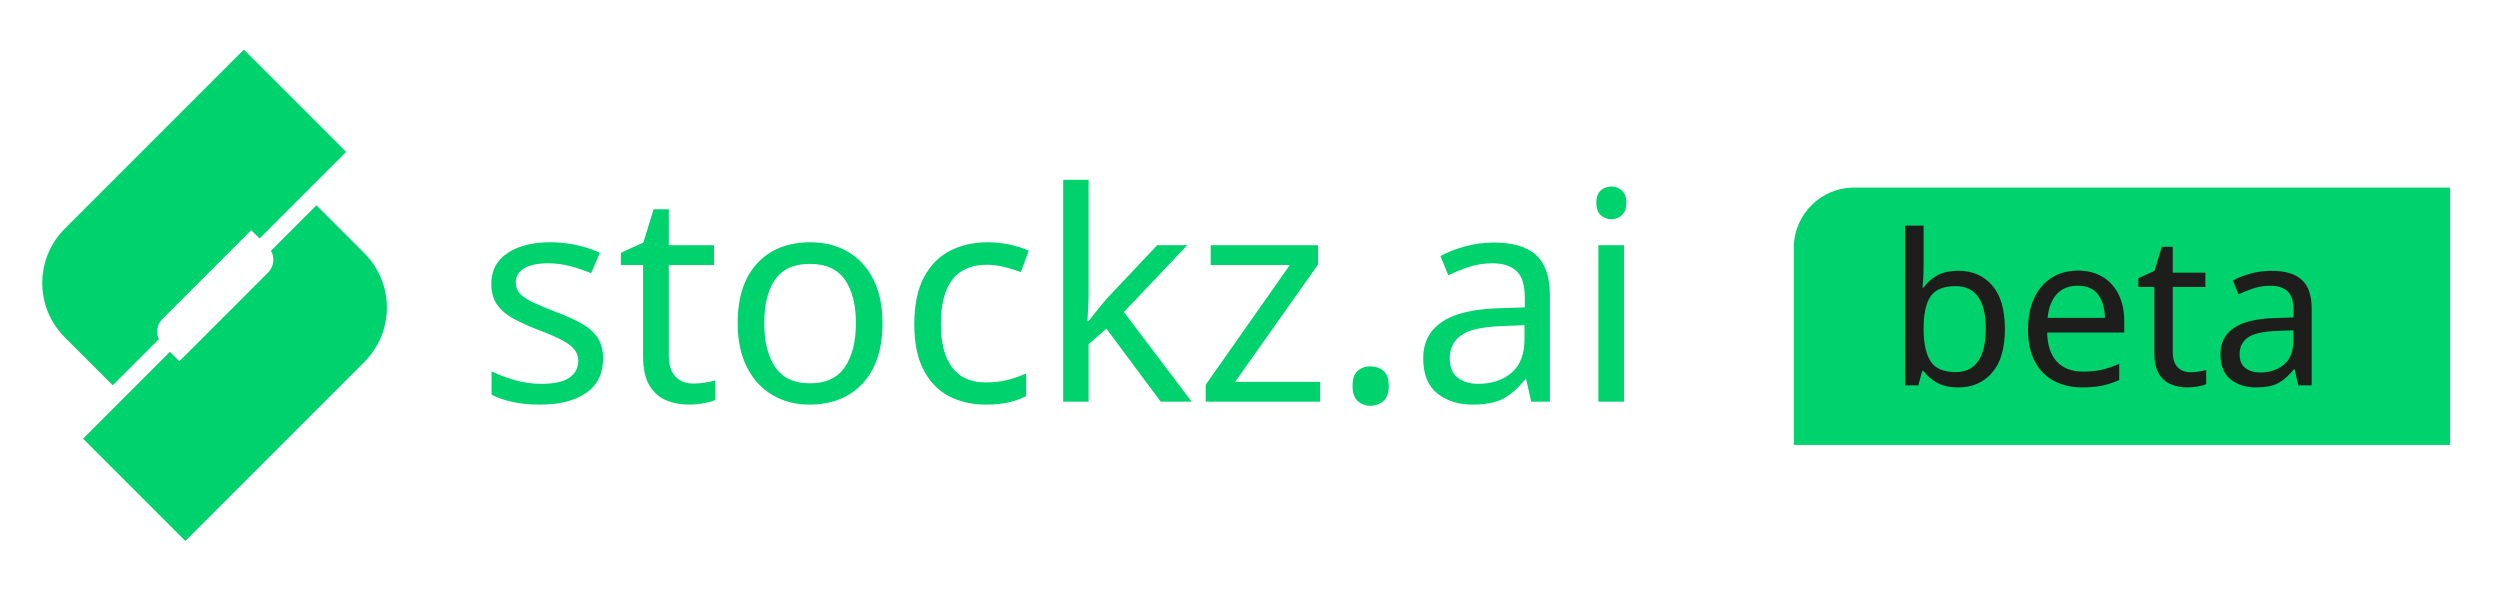
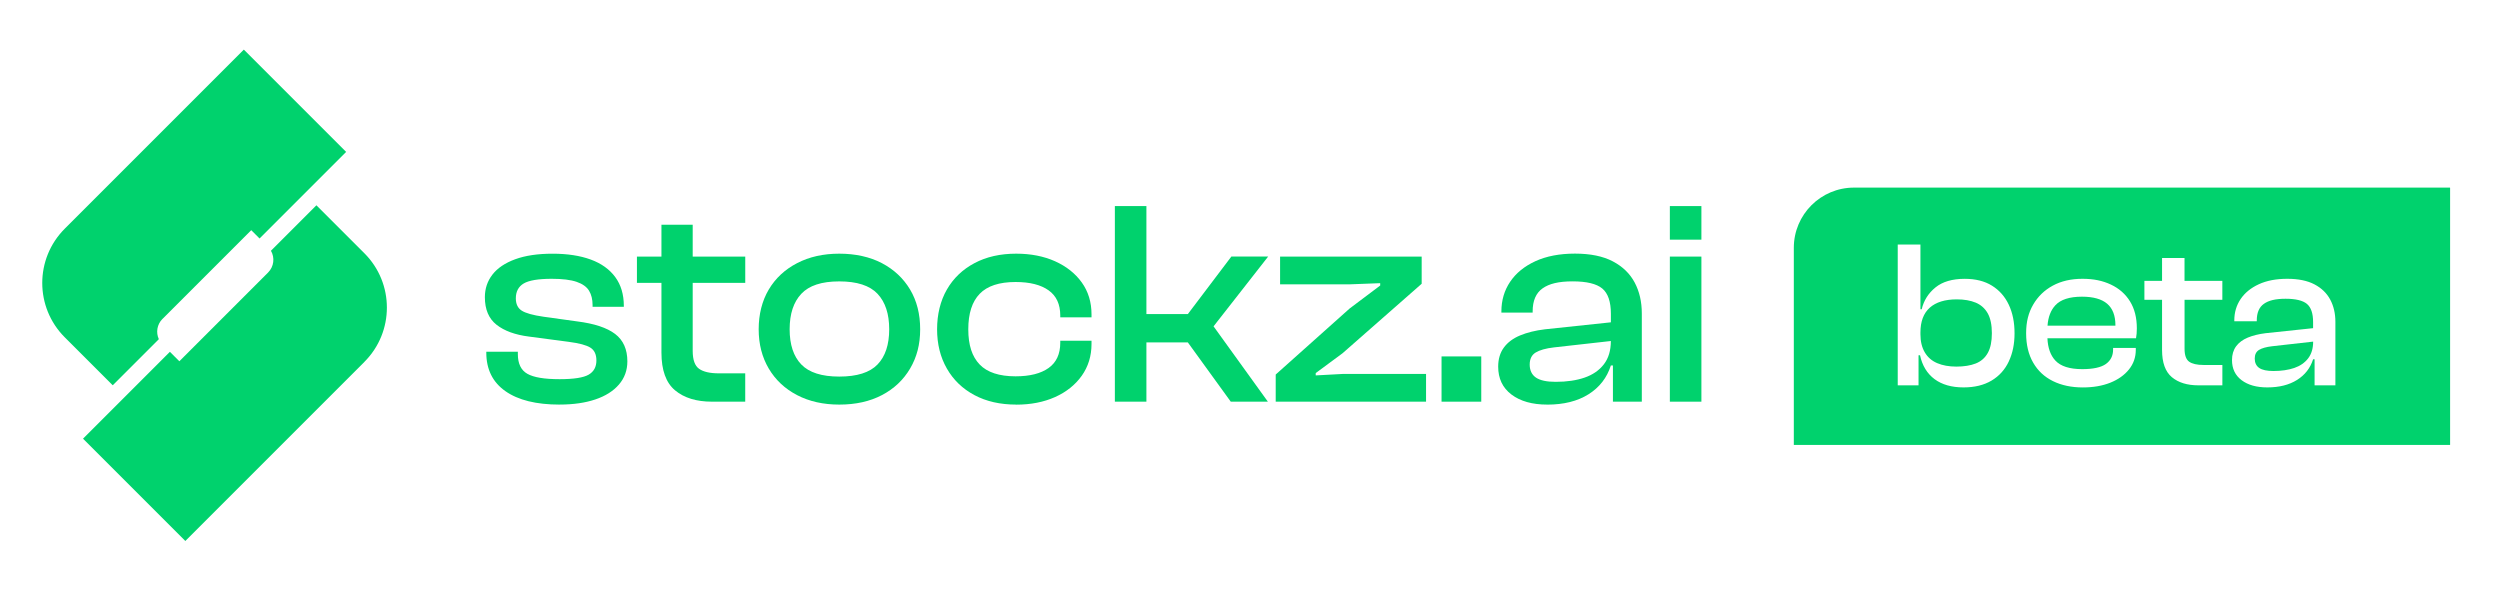
<svg xmlns="http://www.w3.org/2000/svg" id="Ebene_1" viewBox="0 0 856.72 202.38">
  <defs>
    <style>
      .cls-1 {
-         font-size: 100.05px;
-       }
- 
-       .cls-1, .cls-2 {
-         font-family: ClashDisplayVariable-Medium, 'Clash Display Variable';
-         font-variation-settings: 'wght' 500;
-         font-weight: 500;
-       }
- 
-       .cls-1, .cls-3 {
        fill: #00d26d;
-       }
- 
-       .cls-2 {
-         fill: #1d1d1b;
-         font-size: 72px;
      }
    </style>
  </defs>
-   <path class="cls-3" d="M635.35,64.29h204.2s.07.03.07.07v88.11h-224.9v-67.55c0-11.39,9.24-20.63,20.63-20.63Z" />
  <g>
-     <path class="cls-3" d="M55.69,109.29l30.41-30.41,2.85,2.85,29.67-29.67-35.06-35.06-61.37,61.37c-10.28,10.28-10.28,26.94,0,37.22l16.44,16.44,15.8-15.8c-1.05-2.28-.63-5.07,1.25-6.95Z" />
-     <path class="cls-3" d="M124.87,124.01c10.28-10.28,10.28-26.94,0-37.22l-16.44-16.44-15.58,15.58c1.37,2.36,1.04,5.44-.98,7.46l-30.41,30.41-3.24-3.24-29.77,29.77,35.06,35.06,61.37-61.37Z" />
+     <path class="cls-1" d="M55.69,109.29l30.41-30.41,2.85,2.85,29.67-29.67-35.06-35.06-61.37,61.37c-10.28,10.28-10.28,26.94,0,37.22l16.44,16.44,15.8-15.8c-1.05-2.28-.63-5.07,1.25-6.95Z" />
+     <path class="cls-1" d="M124.87,124.01c10.28-10.28,10.28-26.94,0-37.22l-16.44-16.44-15.58,15.58c1.37,2.36,1.04,5.44-.98,7.46l-30.41,30.41-3.24-3.24-29.77,29.77,35.06,35.06,61.37-61.37Z" />
  </g>
-   <text class="cls-1" transform="translate(163.25 137.65)">
-     <tspan x="0" y="0">stockz.ai</tspan>
-   </text>
-   <text class="cls-2" transform="translate(646.74 132.04)">
-     <tspan x="0" y="0">beta</tspan>
-   </text>
+   <g>
+     <path class="cls-1" d="M191.76,138.65c-8,0-14.19-1.53-18.56-4.6-4.37-3.07-6.55-7.47-6.55-13.21v-.3h10.81v.8c0,3.27,1.08,5.52,3.25,6.75,2.17,1.24,5.85,1.85,11.06,1.85,4.87,0,8.19-.52,9.96-1.55,1.77-1.03,2.65-2.65,2.65-4.85,0-2.07-.68-3.54-2.05-4.4-1.37-.87-3.85-1.53-7.45-2l-13.61-1.8c-4.74-.6-8.44-1.95-11.11-4.05-2.67-2.1-4-5.25-4-9.45,0-2.93.87-5.52,2.6-7.75,1.73-2.23,4.33-3.98,7.8-5.25,3.47-1.27,7.74-1.9,12.81-1.9s9.42.67,13.06,2c3.63,1.33,6.44,3.34,8.4,6,1.97,2.67,2.95,5.97,2.95,9.9v.3h-10.71v-.6c0-1.93-.4-3.57-1.2-4.9-.8-1.33-2.22-2.35-4.25-3.05-2.04-.7-4.89-1.05-8.55-1.05-4.6,0-7.8.54-9.6,1.6-1.8,1.07-2.7,2.77-2.7,5.1,0,1.94.67,3.34,2,4.2,1.33.87,3.83,1.57,7.5,2.1l11.51,1.6c5.87.74,10.21,2.17,13.01,4.3,2.8,2.13,4.2,5.27,4.2,9.4,0,3.07-.97,5.72-2.9,7.95-1.93,2.24-4.64,3.94-8.1,5.1-3.47,1.17-7.54,1.75-12.21,1.75Z" />
+     <path class="cls-1" d="M255.39,96.93h-37.12v-9h37.12v9ZM255.39,137.65h-11.41c-5.34,0-9.55-1.3-12.66-3.9-3.1-2.6-4.65-6.9-4.65-12.91v-43.82h10.71v43.22c0,3.07.73,5.12,2.2,6.15,1.47,1.04,3.73,1.55,6.8,1.55h9v9.71Z" />
+     <path class="cls-1" d="M287.61,138.65c-5.47,0-10.29-1.08-14.46-3.25-4.17-2.17-7.4-5.2-9.71-9.1-2.3-3.9-3.45-8.39-3.45-13.46s1.15-9.74,3.45-13.61c2.3-3.87,5.54-6.89,9.71-9.05,4.17-2.17,8.99-3.25,14.46-3.25s10.47,1.08,14.61,3.25c4.13,2.17,7.35,5.19,9.66,9.05,2.3,3.87,3.45,8.4,3.45,13.61s-1.15,9.55-3.45,13.46c-2.3,3.9-5.52,6.94-9.66,9.1-4.14,2.17-9,3.25-14.61,3.25ZM287.61,129.05c6.07,0,10.44-1.38,13.11-4.15,2.67-2.77,4-6.79,4-12.06s-1.33-9.32-4-12.16c-2.67-2.83-7.04-4.25-13.11-4.25s-10.34,1.42-13.01,4.25c-2.67,2.84-4,6.89-4,12.16s1.33,9.29,4,12.06c2.67,2.77,7,4.15,13.01,4.15Z" />
+     <path class="cls-1" d="M348.24,138.65c-5.47,0-10.24-1.08-14.31-3.25-4.07-2.17-7.22-5.2-9.45-9.1-2.24-3.9-3.35-8.39-3.35-13.46s1.12-9.74,3.35-13.61c2.23-3.87,5.38-6.89,9.45-9.05,4.07-2.17,8.84-3.25,14.31-3.25,5,0,9.44.87,13.31,2.6,3.87,1.74,6.92,4.15,9.15,7.25,2.23,3.1,3.35,6.75,3.35,10.96v1h-10.71v-.6c0-3.87-1.33-6.75-4-8.65-2.67-1.9-6.44-2.85-11.31-2.85-5.6,0-9.7,1.35-12.31,4.05-2.6,2.7-3.9,6.75-3.9,12.16s1.3,9.36,3.9,12.06,6.7,4.05,12.31,4.05c4.87,0,8.64-.95,11.31-2.85,2.67-1.9,4-4.79,4-8.65v-.7h10.71v1.1c0,4.14-1.12,7.77-3.35,10.91-2.24,3.14-5.29,5.57-9.15,7.3-3.87,1.73-8.3,2.6-13.31,2.6Z" />
+     <path class="cls-1" d="M392.86,137.65h-10.81v-67.03h10.81v67.03ZM434.48,137.65h-12.71l-14.71-20.31h-19.01v-9.71h19.01l14.91-19.71h12.61l-18.71,23.91,18.61,25.81Z" />
+     <path class="cls-1" d="M488.7,137.65h-51.53v-9.3l25.31-22.61,10.5-7.9v-.8l-10.5.4h-23.81v-9.5h48.52v9.3l-27.11,23.81-9.2,6.8v.8l9.2-.5h28.61v9.5Z" />
+     <path class="cls-1" d="M507.61,137.65h-13.61v-15.51h13.61v15.51Z" />
+     <path class="cls-1" d="M530.22,138.65c-5.14,0-9.22-1.15-12.26-3.45-3.04-2.3-4.55-5.49-4.55-9.55,0-2.6.65-4.79,1.95-6.55,1.3-1.77,3.15-3.15,5.55-4.15,2.4-1,5.24-1.7,8.5-2.1l23.61-2.5v6.4l-20.51,2.3c-2.8.33-4.89.92-6.25,1.75-1.37.83-2.05,2.22-2.05,4.15s.72,3.49,2.15,4.45c1.43.97,3.68,1.45,6.75,1.45,3.8,0,7.1-.48,9.91-1.45,2.8-.97,5-2.48,6.6-4.55,1.6-2.07,2.4-4.73,2.4-8l1.4.2v8.2h-1.4c-1.33,4.2-3.89,7.49-7.65,9.86-3.77,2.37-8.49,3.55-14.16,3.55ZM562.64,137.65h-9.91v-12.81l-.7-.3v-17.01c0-4.13-.98-7.02-2.95-8.66-1.97-1.63-5.35-2.45-10.16-2.45s-8.04.8-10.3,2.4c-2.27,1.6-3.4,4.24-3.4,7.9v.4h-10.71v-.4c0-3.8,1-7.19,3-10.16,2-2.97,4.88-5.32,8.65-7.05,3.77-1.73,8.29-2.6,13.56-2.6s9.59.88,12.96,2.65c3.37,1.77,5.87,4.19,7.5,7.25,1.63,3.07,2.45,6.6,2.45,10.61v30.21Z" />
+     <path class="cls-1" d="M583.05,82.13h-10.81v-11.51h10.81v11.51ZM583.05,137.65h-10.81v-49.72h10.81v49.72Z" />
+   </g>
+   <g>
+     <path class="cls-1" d="M724.93,111.6v-.14c0-3.31-.95-5.77-2.84-7.38-1.9-1.61-4.77-2.41-8.61-2.41-4.27,0-7.32.98-9.14,2.95-1.57,1.69-2.46,4.02-2.68,6.98h23.27Z" />
+     <path class="cls-1" d="M778.64,118.65c-2.02.24-3.52.66-4.5,1.26-.98.6-1.47,1.6-1.47,2.99s.52,2.51,1.55,3.2c1.03.7,2.65,1.04,4.86,1.04,2.73,0,5.11-.35,7.13-1.04,2.02-.69,3.6-1.79,4.75-3.28,1.15-1.49,1.73-3.4,1.73-5.75l-14.04,1.58Z" />
+     <path class="cls-1" d="M839.55,64.29h-204.2c-11.39,0-20.63,9.24-20.63,20.63v67.55h224.9v-88.11s-.03-.07-.07-.07ZM688.39,123.87c-1.32,2.81-3.29,4.99-5.9,6.55-2.62,1.56-5.82,2.34-9.61,2.34-4.08,0-7.39-.95-9.94-2.84-2.54-1.9-4.2-4.62-4.97-8.17h-.51v10.3h-7.13v-48.24h7.78v22.18h.43c.72-3.02,2.29-5.52,4.72-7.49,2.42-1.97,5.77-2.95,10.04-2.95,3.7,0,6.8.78,9.32,2.34,2.52,1.56,4.44,3.73,5.76,6.52,1.32,2.79,1.98,6.05,1.98,9.79s-.66,6.88-1.98,9.68ZM732.2,114.3c-.05.55-.12,1.09-.21,1.62h-30.36c.14,3.28,1.04,5.83,2.71,7.63,1.82,1.97,4.9,2.95,9.21,2.95,3.74,0,6.45-.59,8.1-1.76,1.65-1.18,2.48-2.82,2.48-4.93v-.58h7.78v.65c0,2.54-.78,4.79-2.34,6.73-1.56,1.94-3.7,3.46-6.41,4.54-2.71,1.08-5.85,1.62-9.4,1.62-3.89,0-7.3-.72-10.22-2.16-2.93-1.44-5.2-3.55-6.8-6.34-1.61-2.78-2.41-6.14-2.41-10.08s.8-7.01,2.41-9.79c1.61-2.78,3.85-4.96,6.73-6.52,2.88-1.56,6.27-2.34,10.15-2.34s6.95.66,9.76,1.98c2.81,1.32,4.99,3.24,6.55,5.76,1.56,2.52,2.34,5.6,2.34,9.25,0,.62-.03,1.21-.07,1.76ZM761.58,102.74h-12.96v16.78c0,2.21.53,3.68,1.58,4.43,1.05.74,2.69,1.12,4.9,1.12h6.48v6.98h-8.21c-3.84,0-6.88-.94-9.11-2.81s-3.35-4.97-3.35-9.29v-17.21h-6.05v-6.48h6.05v-7.85h7.7v7.85h12.96v6.48ZM800.31,132.04h-7.13v-8.93h-.5c-.96,3.02-2.8,5.39-5.51,7.09-2.71,1.7-6.11,2.56-10.19,2.56-3.7,0-6.64-.83-8.82-2.48-2.19-1.66-3.28-3.95-3.28-6.88,0-1.87.47-3.44,1.4-4.72.94-1.27,2.27-2.27,4-2.99,1.73-.72,3.77-1.22,6.12-1.51l16.27-1.72v-2.09c0-2.98-.71-5.05-2.12-6.23-1.42-1.17-3.85-1.76-7.31-1.76s-5.79.58-7.42,1.73c-1.63,1.15-2.45,3.05-2.45,5.69v.29h-7.7v-.29c0-2.74.72-5.17,2.16-7.31s3.52-3.83,6.23-5.08c2.71-1.25,5.96-1.87,9.76-1.87s6.9.64,9.32,1.91c2.42,1.27,4.22,3.01,5.4,5.22,1.18,2.21,1.77,4.75,1.77,7.63v21.74Z" />
+     <path class="cls-1" d="M677.05,103.71c-1.78-.74-3.94-1.12-6.48-1.12-4.03,0-7.12.95-9.25,2.84-2.14,1.9-3.21,4.74-3.21,8.53v.58c0,2.45.49,4.51,1.48,6.19.98,1.68,2.4,2.92,4.25,3.71s4.04,1.19,6.59,1.19,4.86-.36,6.66-1.08c1.8-.72,3.17-1.92,4.1-3.6.94-1.68,1.4-3.94,1.4-6.77s-.48-5.16-1.44-6.84c-.96-1.68-2.33-2.89-4.11-3.64Z" />
+   </g>
</svg>
